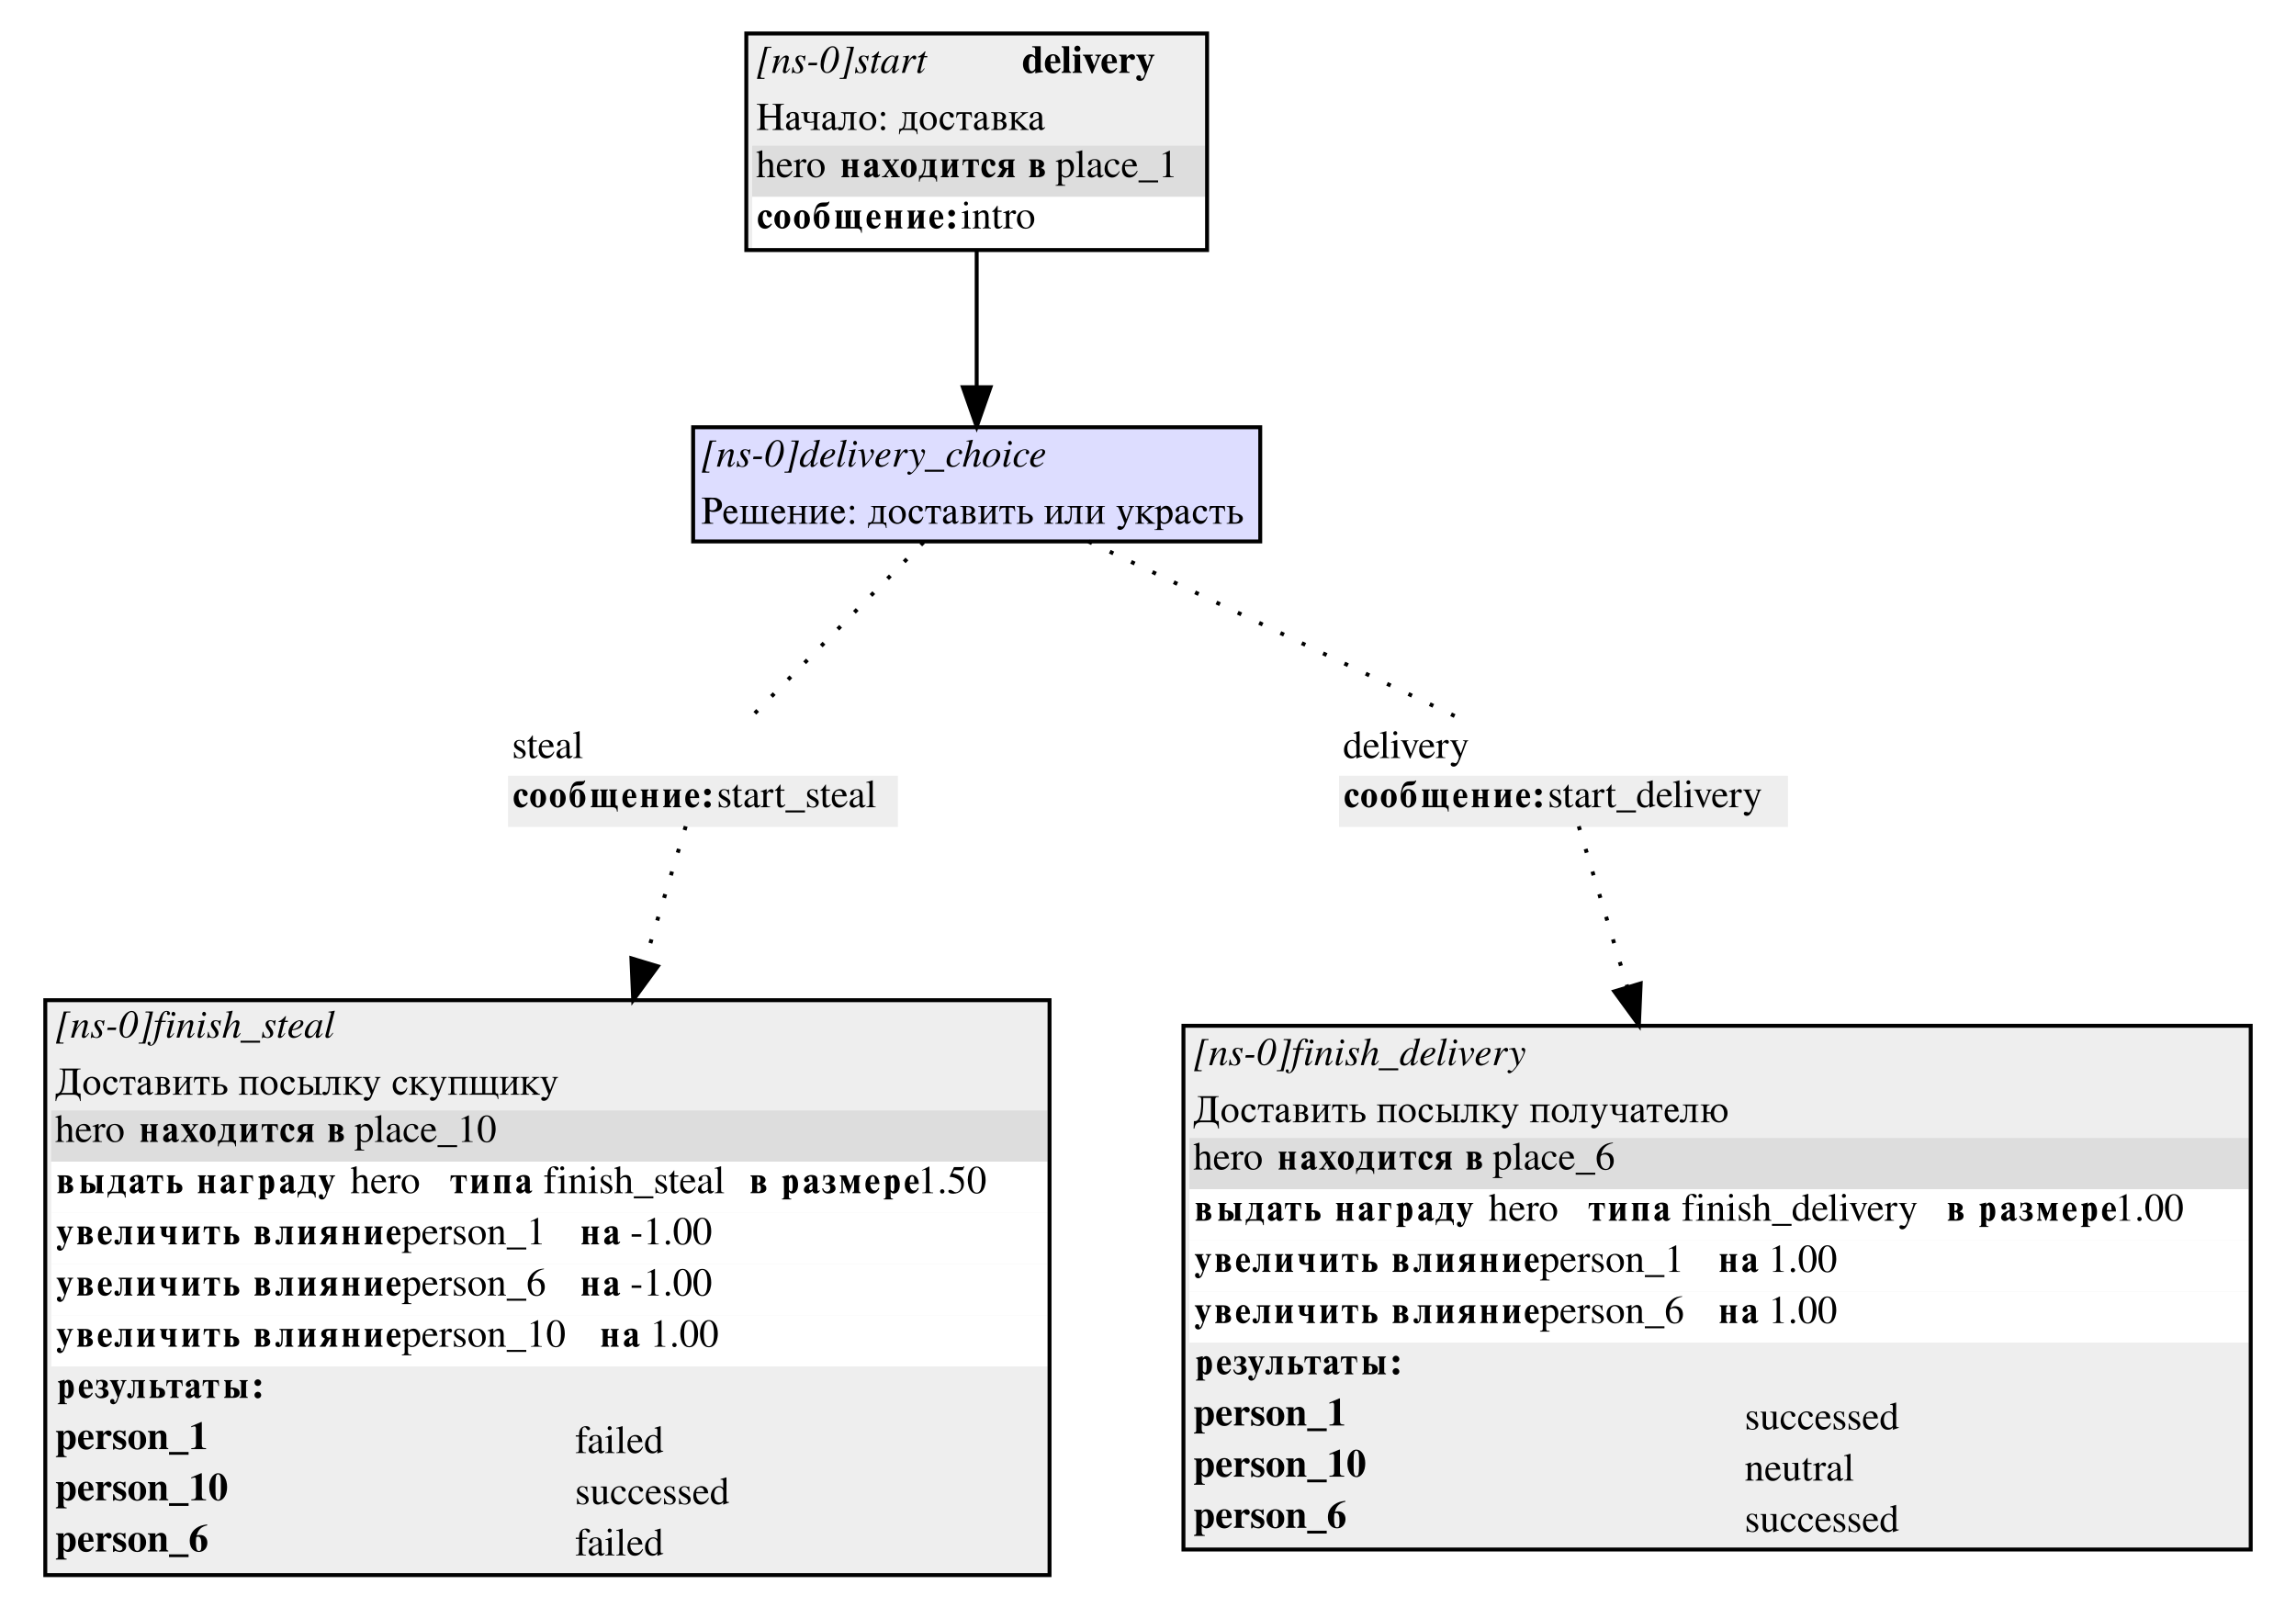
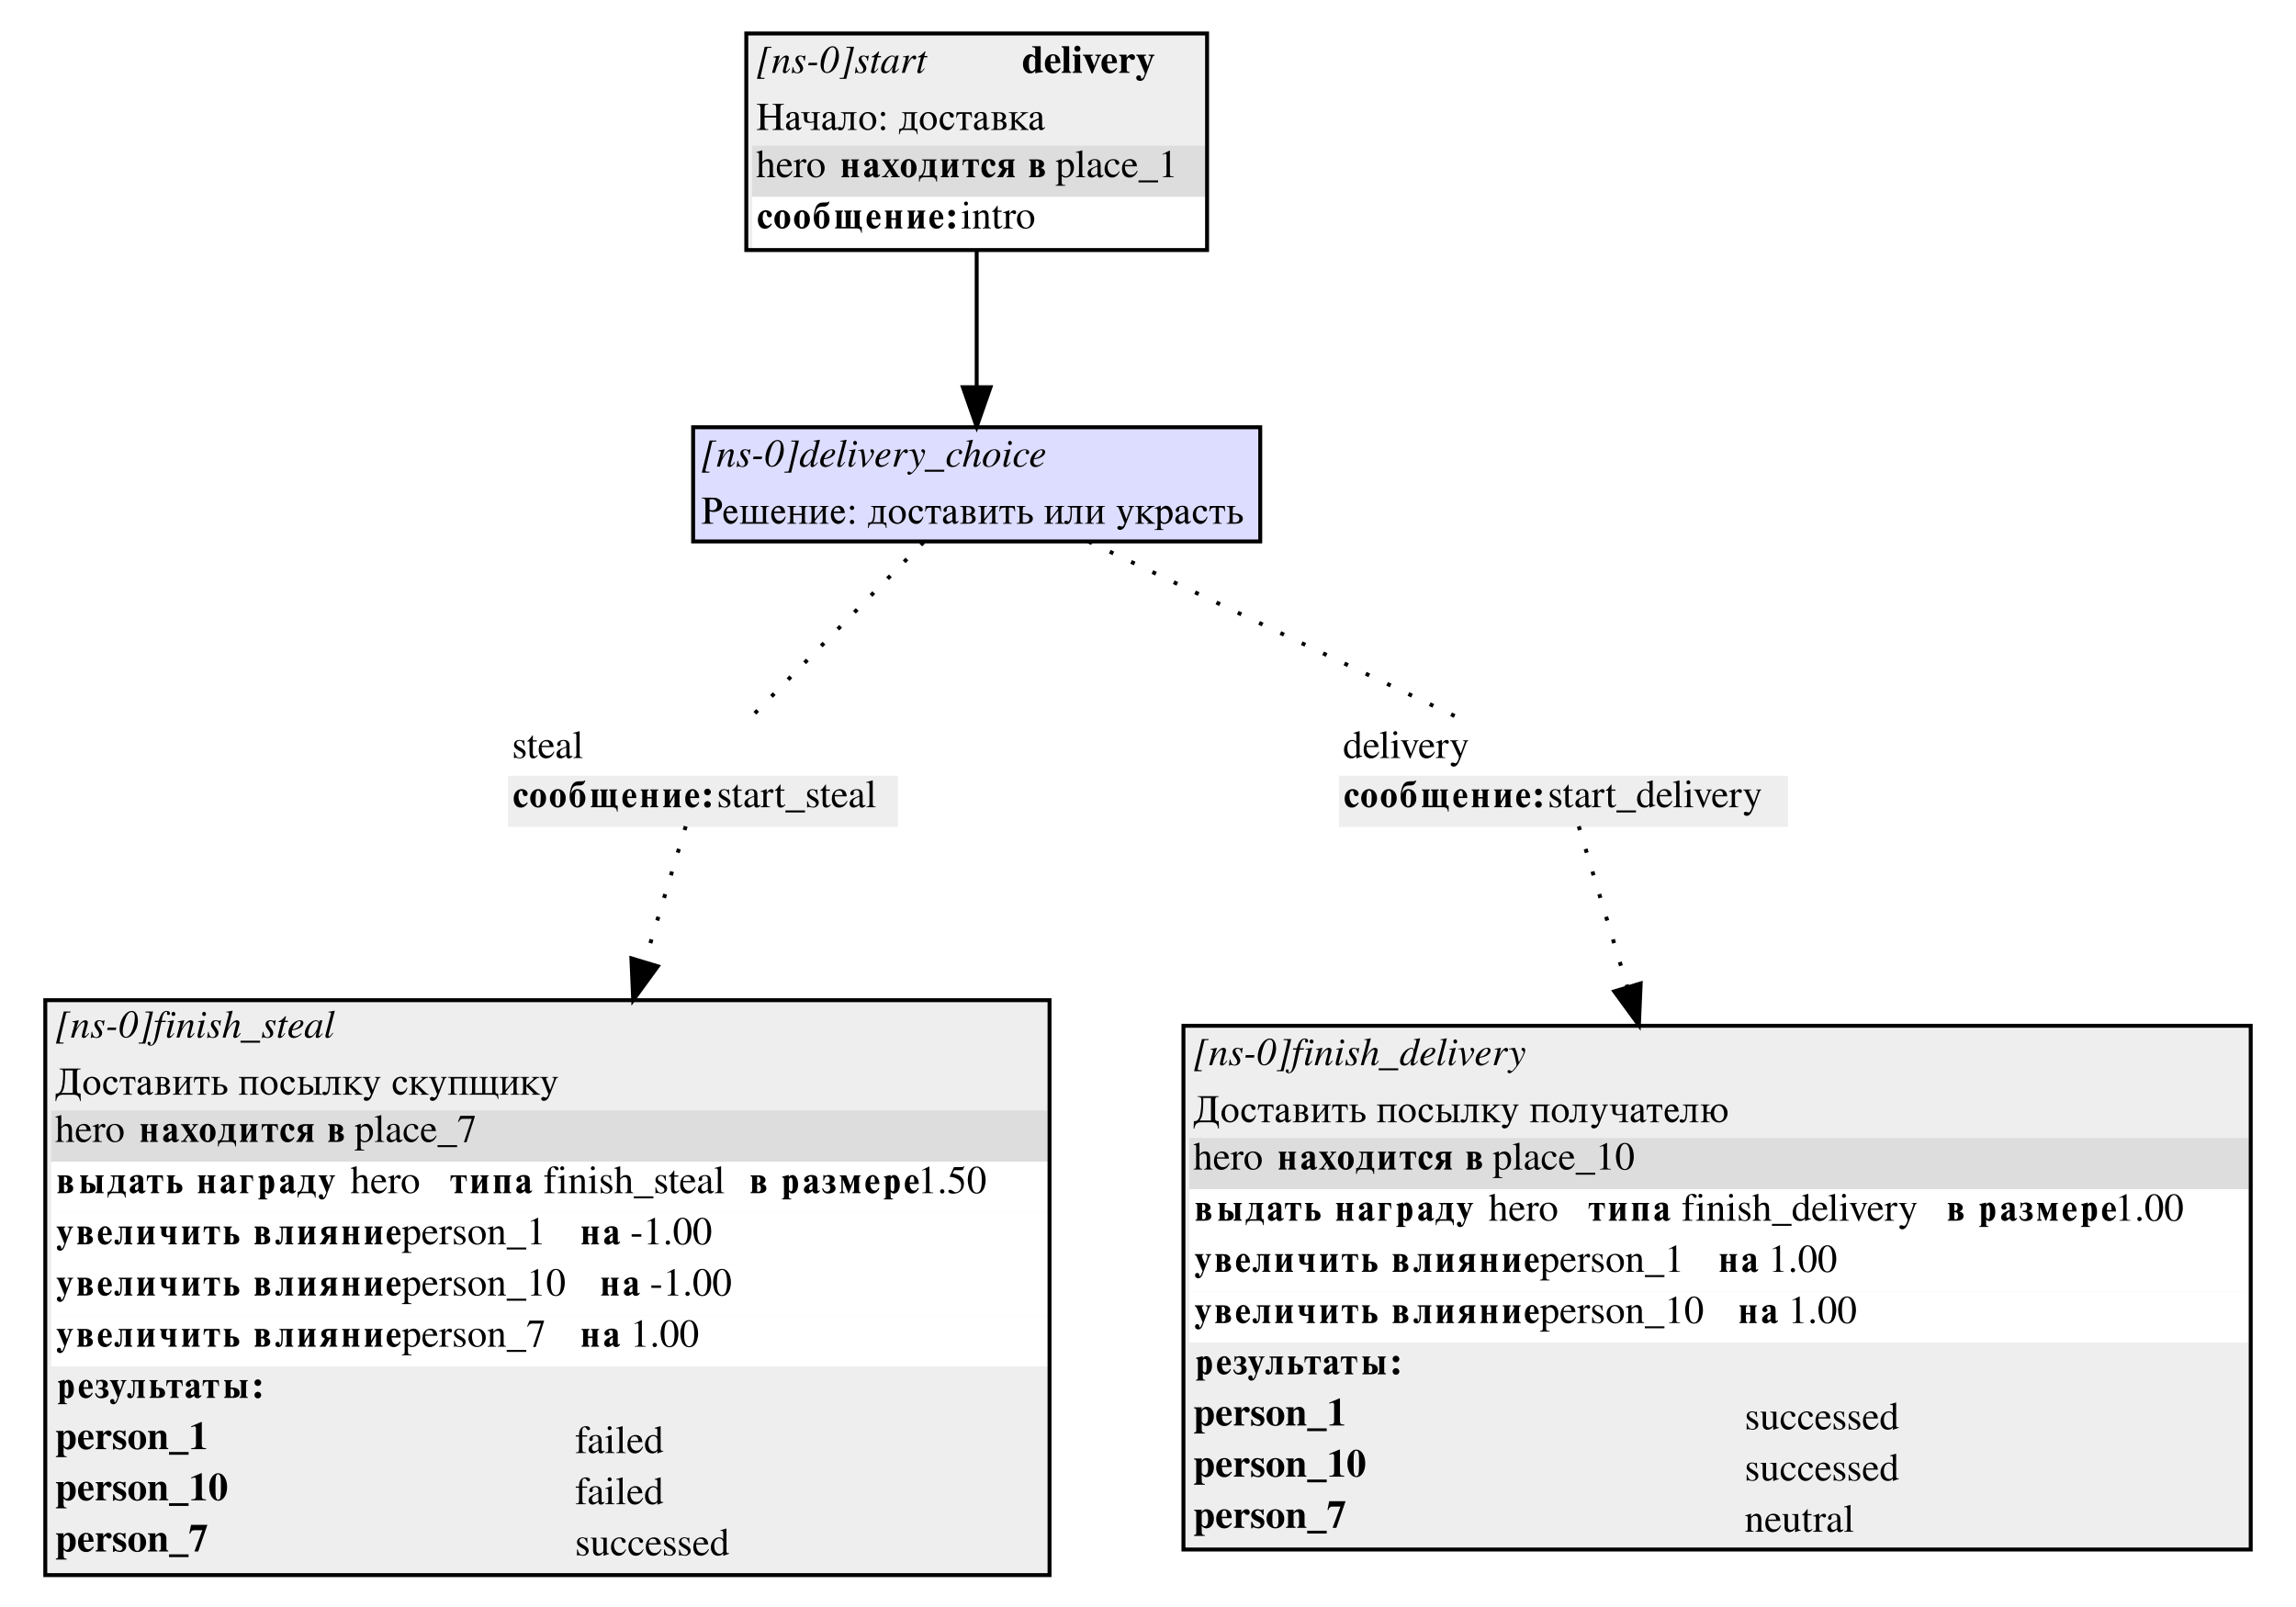
<svg xmlns="http://www.w3.org/2000/svg" width="583pt" height="408pt" viewBox="0.00 0.00 583.00 408.00">
  <g id="graph0" class="graph" transform="scale(1 1) rotate(0) translate(4 404)">
    <polygon fill="white" stroke="white" points="-4,4 -4,-404 579,-404 579,4 -4,4" />
    <g id="node1" class="node">
      <polygon fill="#eeeeee" stroke="none" points="7.5,-4 7.5,-150 262.5,-150 262.5,-4 7.5,-4" />
      <text text-anchor="start" x="10" y="-140.5" font-family="Times,serif" font-style="italic" font-size="10.00">[ns-0]finish_steal</text>
      <text text-anchor="start" x="10" y="-126" font-family="Times,serif" font-size="10.00">Доставить посылку скупщику</text>
      <polygon fill="#dddddd" stroke="none" points="9,-109 9,-122 262,-122 262,-109 9,-109" />
      <text text-anchor="start" x="10" y="-114" font-family="Times,serif" font-size="10.00">hero </text>
      <text text-anchor="start" x="31" y="-114" font-family="Times,serif" font-weight="bold" font-size="10.00">находится в</text>
-       <text text-anchor="start" x="86" y="-114" font-family="Times,serif" font-size="10.00"> place_10</text>
+       <text text-anchor="start" x="86" y="-114" font-family="Times,serif" font-size="10.00"> place_7</text>
      <polygon fill="#ffffff" stroke="none" points="9,-96 9,-109 262,-109 262,-96 9,-96" />
      <text text-anchor="start" x="10" y="-101" font-family="Times,serif" font-weight="bold" font-size="10.00">выдать награду </text>
      <text text-anchor="start" x="85" y="-101" font-family="Times,serif" font-size="10.00">  hero </text>
      <text text-anchor="start" x="110" y="-101" font-family="Times,serif" font-weight="bold" font-size="10.00">типа </text>
      <text text-anchor="start" x="134" y="-101" font-family="Times,serif" font-size="10.00"> finish_steal </text>
      <text text-anchor="start" x="186" y="-101" font-family="Times,serif" font-weight="bold" font-size="10.00">в размере</text>
      <text text-anchor="start" x="229" y="-101" font-family="Times,serif" font-size="10.00"> 1.50</text>
      <polygon fill="#ffffff" stroke="none" points="9,-83 9,-96 262,-96 262,-83 9,-83" />
      <text text-anchor="start" x="10" y="-88" font-family="Times,serif" font-weight="bold" font-size="10.00">увеличить влияние </text>
      <text text-anchor="start" x="98" y="-88" font-family="Times,serif" font-size="10.00">  person_1 </text>
      <text text-anchor="start" x="143" y="-88" font-family="Times,serif" font-weight="bold" font-size="10.00">на </text>
      <text text-anchor="start" x="156" y="-88" font-family="Times,serif" font-size="10.00"> -1.00</text>
      <polygon fill="#ffffff" stroke="none" points="9,-70 9,-83 262,-83 262,-70 9,-70" />
      <text text-anchor="start" x="10" y="-75" font-family="Times,serif" font-weight="bold" font-size="10.00">увеличить влияние </text>
-       <text text-anchor="start" x="98" y="-75" font-family="Times,serif" font-size="10.00">  person_6 </text>
-       <text text-anchor="start" x="143" y="-75" font-family="Times,serif" font-weight="bold" font-size="10.00">на </text>
-       <text text-anchor="start" x="156" y="-75" font-family="Times,serif" font-size="10.00"> -1.00</text>
+       <text text-anchor="start" x="98" y="-75" font-family="Times,serif" font-size="10.00">  person_10 </text>
+       <text text-anchor="start" x="148" y="-75" font-family="Times,serif" font-weight="bold" font-size="10.00">на </text>
+       <text text-anchor="start" x="161" y="-75" font-family="Times,serif" font-size="10.00"> -1.00</text>
      <polygon fill="#ffffff" stroke="none" points="9,-57 9,-70 262,-70 262,-57 9,-57" />
      <text text-anchor="start" x="10" y="-62" font-family="Times,serif" font-weight="bold" font-size="10.00">увеличить влияние </text>
-       <text text-anchor="start" x="98" y="-62" font-family="Times,serif" font-size="10.00">  person_10 </text>
-       <text text-anchor="start" x="148" y="-62" font-family="Times,serif" font-weight="bold" font-size="10.00">на </text>
-       <text text-anchor="start" x="161" y="-62" font-family="Times,serif" font-size="10.00"> 1.00</text>
+       <text text-anchor="start" x="98" y="-62" font-family="Times,serif" font-size="10.00">  person_7 </text>
+       <text text-anchor="start" x="143" y="-62" font-family="Times,serif" font-weight="bold" font-size="10.00">на </text>
+       <text text-anchor="start" x="156" y="-62" font-family="Times,serif" font-size="10.00"> 1.00</text>
      <polygon fill="#eeeeee" stroke="none" points="9,-44 9,-57 262,-57 262,-44 9,-44" />
      <text text-anchor="start" x="10" y="-49" font-family="Times,serif" font-weight="bold" font-size="10.00">результаты:</text>
      <text text-anchor="start" x="10" y="-36" font-family="Times,serif" font-weight="bold" font-size="10.00">person_1</text>
      <text text-anchor="start" x="142" y="-35" font-family="Times,serif" font-size="10.00">failed</text>
      <text text-anchor="start" x="10" y="-23" font-family="Times,serif" font-weight="bold" font-size="10.00">person_10</text>
-       <text text-anchor="start" x="142" y="-22" font-family="Times,serif" font-size="10.00">successed</text>
-       <text text-anchor="start" x="10" y="-10" font-family="Times,serif" font-weight="bold" font-size="10.00">person_6</text>
-       <text text-anchor="start" x="142" y="-9" font-family="Times,serif" font-size="10.00">failed</text>
+       <text text-anchor="start" x="142" y="-22" font-family="Times,serif" font-size="10.00">failed</text>
+       <text text-anchor="start" x="10" y="-10" font-family="Times,serif" font-weight="bold" font-size="10.00">person_7</text>
+       <text text-anchor="start" x="142" y="-9" font-family="Times,serif" font-size="10.00">successed</text>
      <polygon fill="none" stroke="black" points="7.5,-4 7.5,-150 262.5,-150 262.5,-4 7.5,-4" />
    </g>
    <g id="node2" class="node">
      <polygon fill="#eeeeee" stroke="none" points="185.5,-340.5 185.5,-395.5 302.5,-395.5 302.5,-340.5 185.5,-340.5" />
      <text text-anchor="start" x="188" y="-385.5" font-family="Times,serif" font-style="italic" font-size="10.00">[ns-0]start</text>
      <text text-anchor="start" x="255.5" y="-385.5" font-family="Times,serif" font-weight="bold" font-size="10.00">delivery</text>
      <text text-anchor="start" x="188" y="-371" font-family="Times,serif" font-size="10.00">Начало: доставка</text>
      <polygon fill="#dddddd" stroke="none" points="187,-354 187,-367 302,-367 302,-354 187,-354" />
      <text text-anchor="start" x="188" y="-359" font-family="Times,serif" font-size="10.00">hero </text>
      <text text-anchor="start" x="209" y="-359" font-family="Times,serif" font-weight="bold" font-size="10.00">находится в</text>
      <text text-anchor="start" x="264" y="-359" font-family="Times,serif" font-size="10.00"> place_1</text>
      <polygon fill="#ffffff" stroke="none" points="187,-341 187,-354 302,-354 302,-341 187,-341" />
      <text text-anchor="start" x="188" y="-346" font-family="Times,serif" font-weight="bold" font-size="10.00">сообщение:</text>
      <text text-anchor="start" x="240" y="-346" font-family="Times,serif" font-size="10.00"> intro</text>
      <polygon fill="none" stroke="black" points="185.5,-340.5 185.5,-395.5 302.5,-395.5 302.5,-340.5 185.5,-340.5" />
    </g>
    <g id="node3" class="node">
      <polygon fill="#ddddff" stroke="none" points="172,-266.5 172,-295.5 316,-295.5 316,-266.5 172,-266.5" />
      <text text-anchor="start" x="174" y="-285.5" font-family="Times,serif" font-style="italic" font-size="10.00">[ns-0]delivery_choice</text>
      <text text-anchor="start" x="174" y="-271" font-family="Times,serif" font-size="10.00">Решение: доставить или украсть</text>
      <polygon fill="none" stroke="black" points="172,-266.5 172,-295.5 316,-295.5 316,-266.5 172,-266.5" />
    </g>
    <g id="edge3" class="edge">
      <path fill="none" stroke="black" d="M244,-340.105C244,-329.132 244,-316.546 244,-305.9" />
      <polygon fill="black" stroke="black" points="247.5,-305.657 244,-295.657 240.5,-305.657 247.5,-305.657" />
    </g>
    <g id="node5" class="node">
      <polygon fill="#ffffff" stroke="none" points="125,-207 125,-221 224,-221 224,-207 125,-207" />
      <text text-anchor="start" x="126" y="-211.5" font-family="Times,serif" font-size="10.00">steal</text>
      <polygon fill="#eeeeee" stroke="none" points="125,-194 125,-207 224,-207 224,-194 125,-194" />
      <text text-anchor="start" x="126" y="-199" font-family="Times,serif" font-weight="bold" font-size="10.00">сообщение:</text>
      <text text-anchor="start" x="178" y="-199" font-family="Times,serif" font-size="10.00"> start_steal</text>
    </g>
    <g id="edge1" class="edge">
      <path fill="none" stroke="black" stroke-dasharray="1,5" d="M230.503,-266.31C217.79,-253.416 198.897,-234.252 186.515,-221.693" />
    </g>
    <g id="node6" class="node">
      <polygon fill="#ffffff" stroke="none" points="336,-207 336,-221 450,-221 450,-207 336,-207" />
      <text text-anchor="start" x="337" y="-211.5" font-family="Times,serif" font-size="10.00">delivery</text>
      <polygon fill="#eeeeee" stroke="none" points="336,-194 336,-207 450,-207 450,-194 336,-194" />
      <text text-anchor="start" x="337" y="-199" font-family="Times,serif" font-weight="bold" font-size="10.00">сообщение:</text>
      <text text-anchor="start" x="389" y="-199" font-family="Times,serif" font-size="10.00"> start_delivery</text>
    </g>
    <g id="edge4" class="edge">
      <path fill="none" stroke="black" stroke-dasharray="1,5" d="M272.376,-266.478C299.565,-253.523 340.265,-234.129 366.727,-221.519" />
    </g>
    <g id="node4" class="node">
      <polygon fill="#eeeeee" stroke="none" points="296.5,-10.5 296.5,-143.5 567.5,-143.5 567.5,-10.5 296.5,-10.5" />
      <text text-anchor="start" x="299" y="-133.5" font-family="Times,serif" font-style="italic" font-size="10.00">[ns-0]finish_delivery</text>
      <text text-anchor="start" x="299" y="-119" font-family="Times,serif" font-size="10.00">Доставить посылку получателю</text>
      <polygon fill="#dddddd" stroke="none" points="298,-102 298,-115 567,-115 567,-102 298,-102" />
      <text text-anchor="start" x="299" y="-107" font-family="Times,serif" font-size="10.00">hero </text>
      <text text-anchor="start" x="320" y="-107" font-family="Times,serif" font-weight="bold" font-size="10.00">находится в</text>
-       <text text-anchor="start" x="375" y="-107" font-family="Times,serif" font-size="10.00"> place_6</text>
+       <text text-anchor="start" x="375" y="-107" font-family="Times,serif" font-size="10.00"> place_10</text>
      <polygon fill="#ffffff" stroke="none" points="298,-89 298,-102 567,-102 567,-89 298,-89" />
      <text text-anchor="start" x="299" y="-94" font-family="Times,serif" font-weight="bold" font-size="10.00">выдать награду </text>
      <text text-anchor="start" x="374" y="-94" font-family="Times,serif" font-size="10.00">  hero </text>
      <text text-anchor="start" x="399" y="-94" font-family="Times,serif" font-weight="bold" font-size="10.00">типа </text>
      <text text-anchor="start" x="423" y="-94" font-family="Times,serif" font-size="10.00"> finish_delivery </text>
      <text text-anchor="start" x="490" y="-94" font-family="Times,serif" font-weight="bold" font-size="10.00">в размере</text>
      <text text-anchor="start" x="533" y="-94" font-family="Times,serif" font-size="10.00"> 1.00</text>
      <polygon fill="#ffffff" stroke="none" points="298,-76 298,-89 567,-89 567,-76 298,-76" />
      <text text-anchor="start" x="299" y="-81" font-family="Times,serif" font-weight="bold" font-size="10.00">увеличить влияние </text>
      <text text-anchor="start" x="387" y="-81" font-family="Times,serif" font-size="10.00">  person_1 </text>
      <text text-anchor="start" x="432" y="-81" font-family="Times,serif" font-weight="bold" font-size="10.00">на </text>
      <text text-anchor="start" x="445" y="-81" font-family="Times,serif" font-size="10.00"> 1.00</text>
      <polygon fill="#ffffff" stroke="none" points="298,-63 298,-76 567,-76 567,-63 298,-63" />
      <text text-anchor="start" x="299" y="-68" font-family="Times,serif" font-weight="bold" font-size="10.00">увеличить влияние </text>
-       <text text-anchor="start" x="387" y="-68" font-family="Times,serif" font-size="10.00">  person_6 </text>
-       <text text-anchor="start" x="432" y="-68" font-family="Times,serif" font-weight="bold" font-size="10.00">на </text>
-       <text text-anchor="start" x="445" y="-68" font-family="Times,serif" font-size="10.00"> 1.00</text>
+       <text text-anchor="start" x="387" y="-68" font-family="Times,serif" font-size="10.00">  person_10 </text>
+       <text text-anchor="start" x="437" y="-68" font-family="Times,serif" font-weight="bold" font-size="10.00">на </text>
+       <text text-anchor="start" x="450" y="-68" font-family="Times,serif" font-size="10.00"> 1.00</text>
      <polygon fill="#eeeeee" stroke="none" points="298,-50 298,-63 567,-63 567,-50 298,-50" />
      <text text-anchor="start" x="299" y="-55" font-family="Times,serif" font-weight="bold" font-size="10.00">результаты:</text>
      <text text-anchor="start" x="299" y="-42" font-family="Times,serif" font-weight="bold" font-size="10.00">person_1</text>
      <text text-anchor="start" x="439" y="-41" font-family="Times,serif" font-size="10.00">successed</text>
      <text text-anchor="start" x="299" y="-29" font-family="Times,serif" font-weight="bold" font-size="10.00">person_10</text>
-       <text text-anchor="start" x="439" y="-28" font-family="Times,serif" font-size="10.00">neutral</text>
-       <text text-anchor="start" x="299" y="-16" font-family="Times,serif" font-weight="bold" font-size="10.00">person_6</text>
-       <text text-anchor="start" x="439" y="-15" font-family="Times,serif" font-size="10.00">successed</text>
+       <text text-anchor="start" x="439" y="-28" font-family="Times,serif" font-size="10.00">successed</text>
+       <text text-anchor="start" x="299" y="-16" font-family="Times,serif" font-weight="bold" font-size="10.00">person_7</text>
+       <text text-anchor="start" x="439" y="-15" font-family="Times,serif" font-size="10.00">neutral</text>
      <polygon fill="none" stroke="black" points="296.5,-10.5 296.5,-143.5 567.5,-143.5 567.5,-10.5 296.5,-10.5" />
    </g>
    <g id="edge2" class="edge">
      <path fill="none" stroke="black" stroke-dasharray="1,5" d="M170.118,-194.159C167.498,-185.493 163.792,-173.235 159.762,-159.906" />
      <polygon fill="black" stroke="black" points="163.026,-158.605 156.781,-150.046 156.325,-160.631 163.026,-158.605" />
    </g>
    <g id="edge5" class="edge">
      <path fill="none" stroke="black" stroke-dasharray="1,5" d="M396.882,-194.159C399.914,-184.132 404.398,-169.298 409.157,-153.558" />
      <polygon fill="black" stroke="black" points="412.601,-154.26 412.145,-143.675 405.901,-152.234 412.601,-154.26" />
    </g>
  </g>
</svg>
